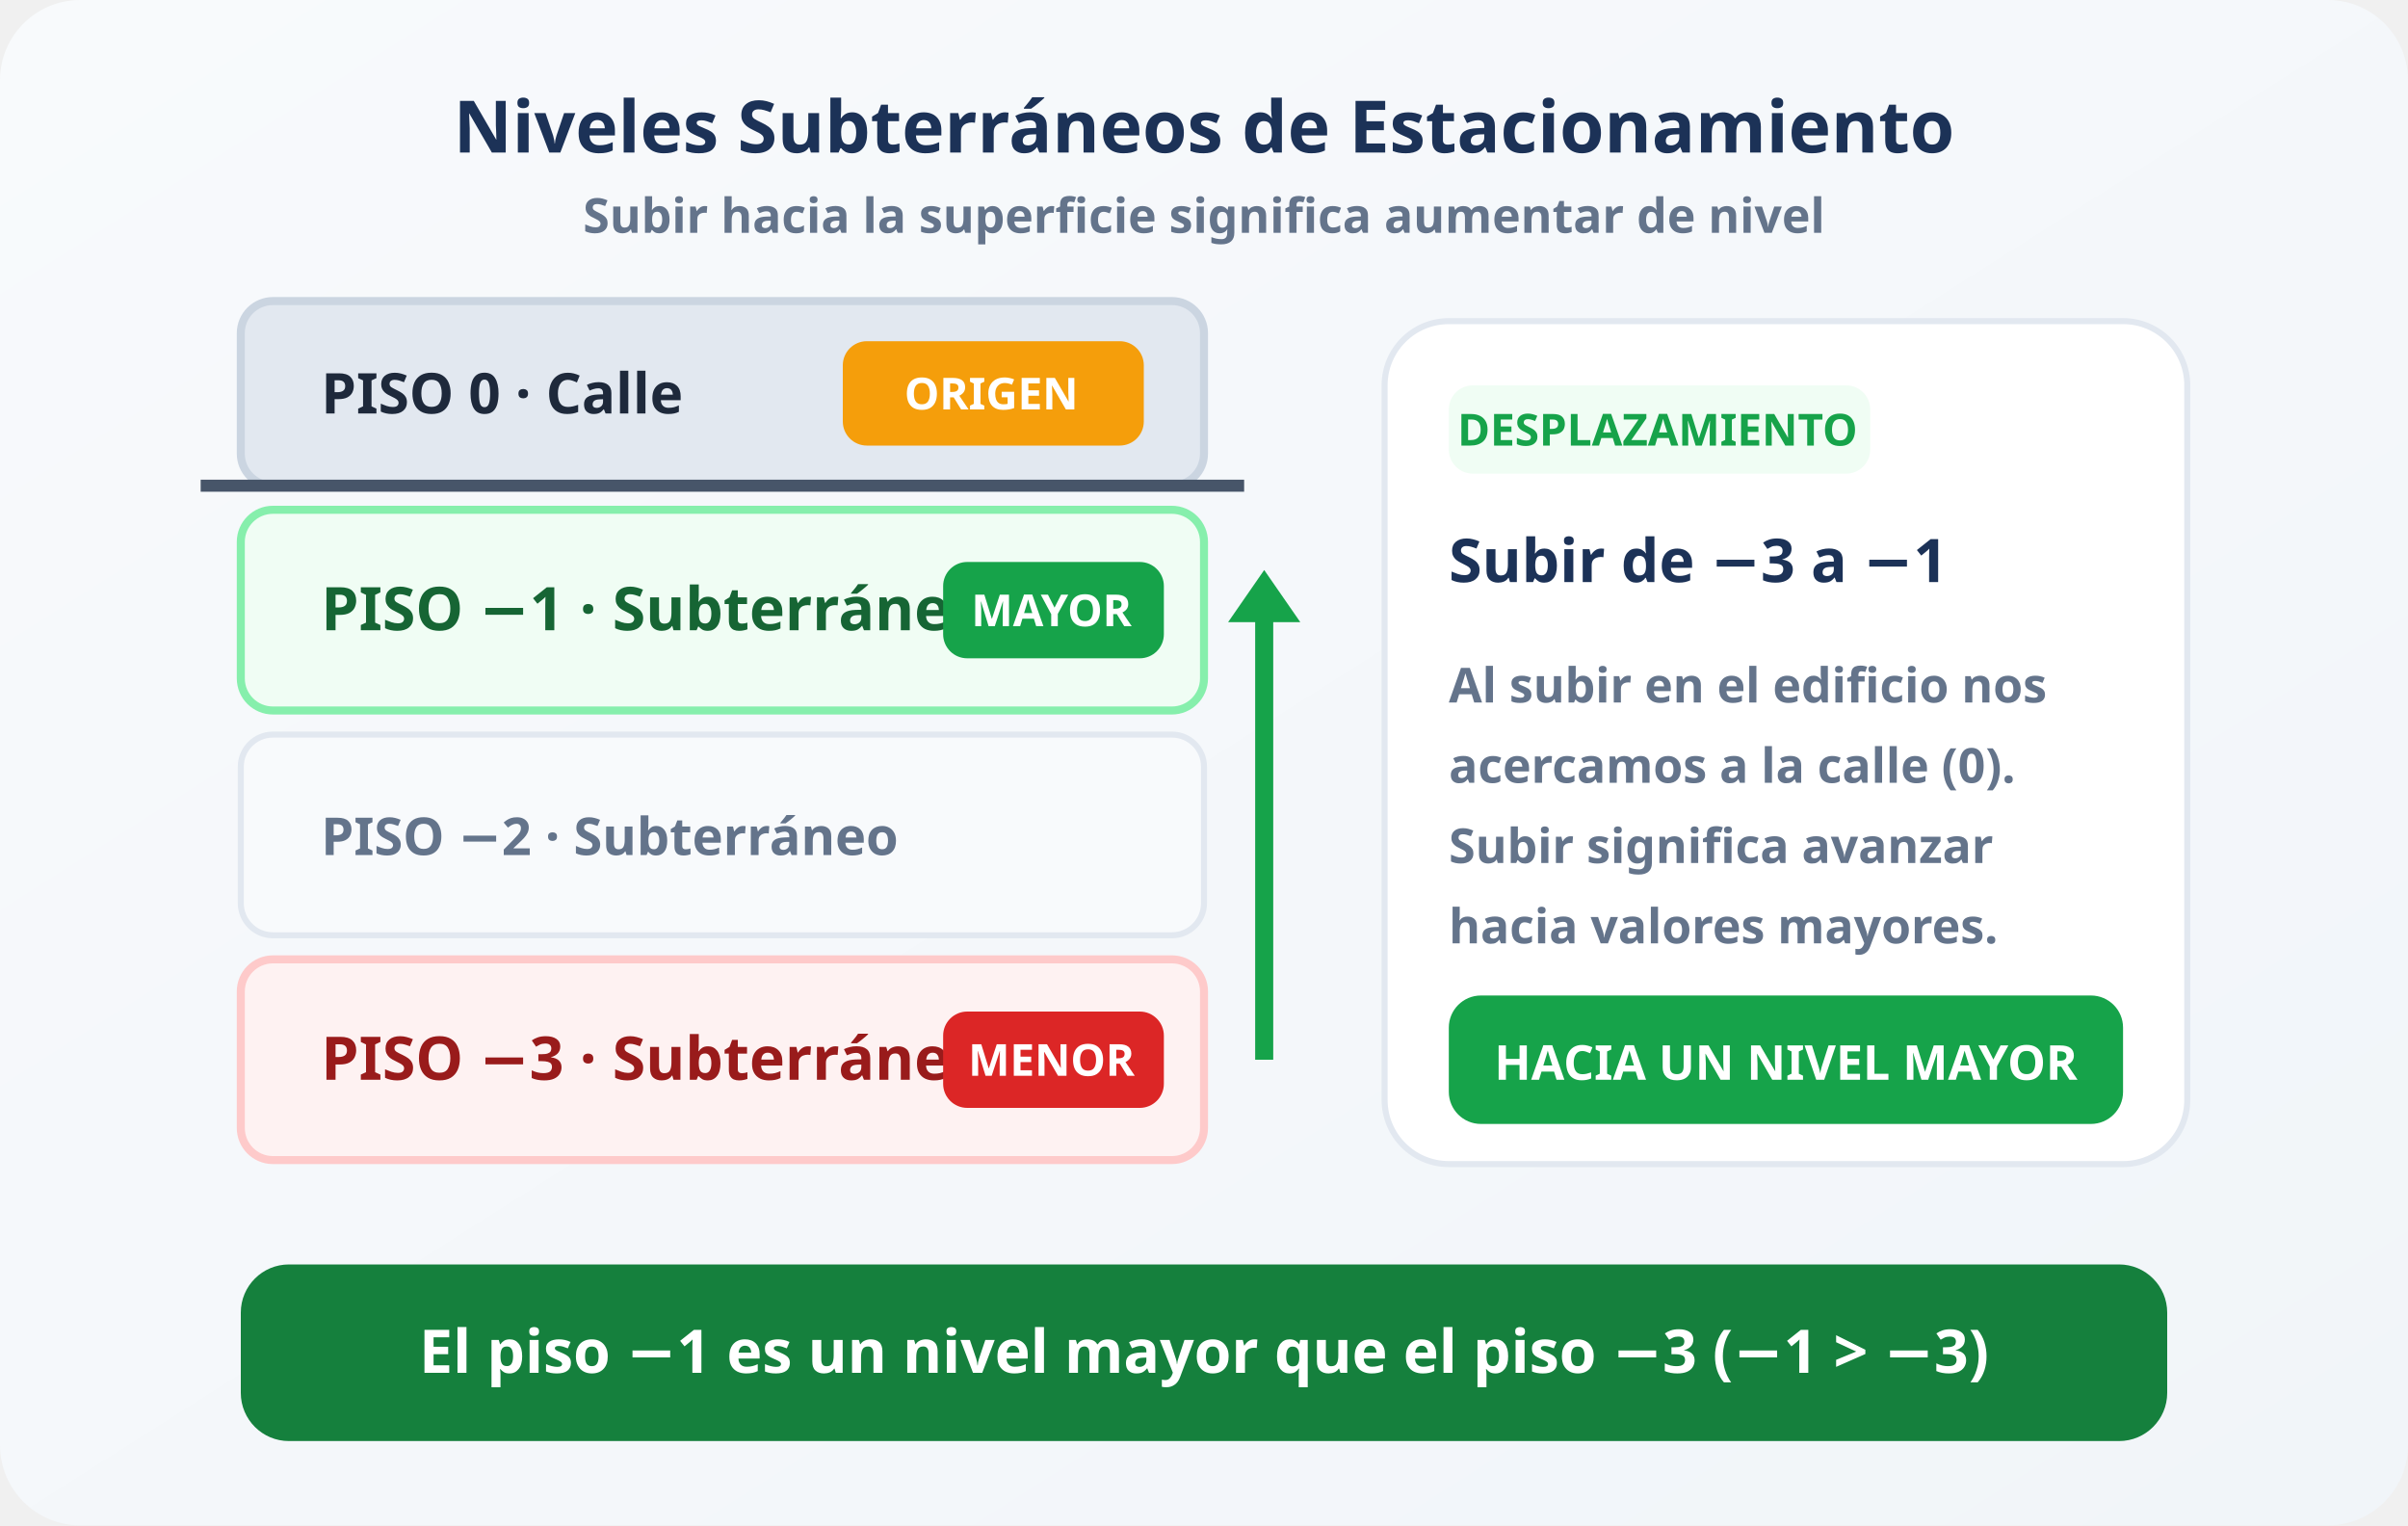
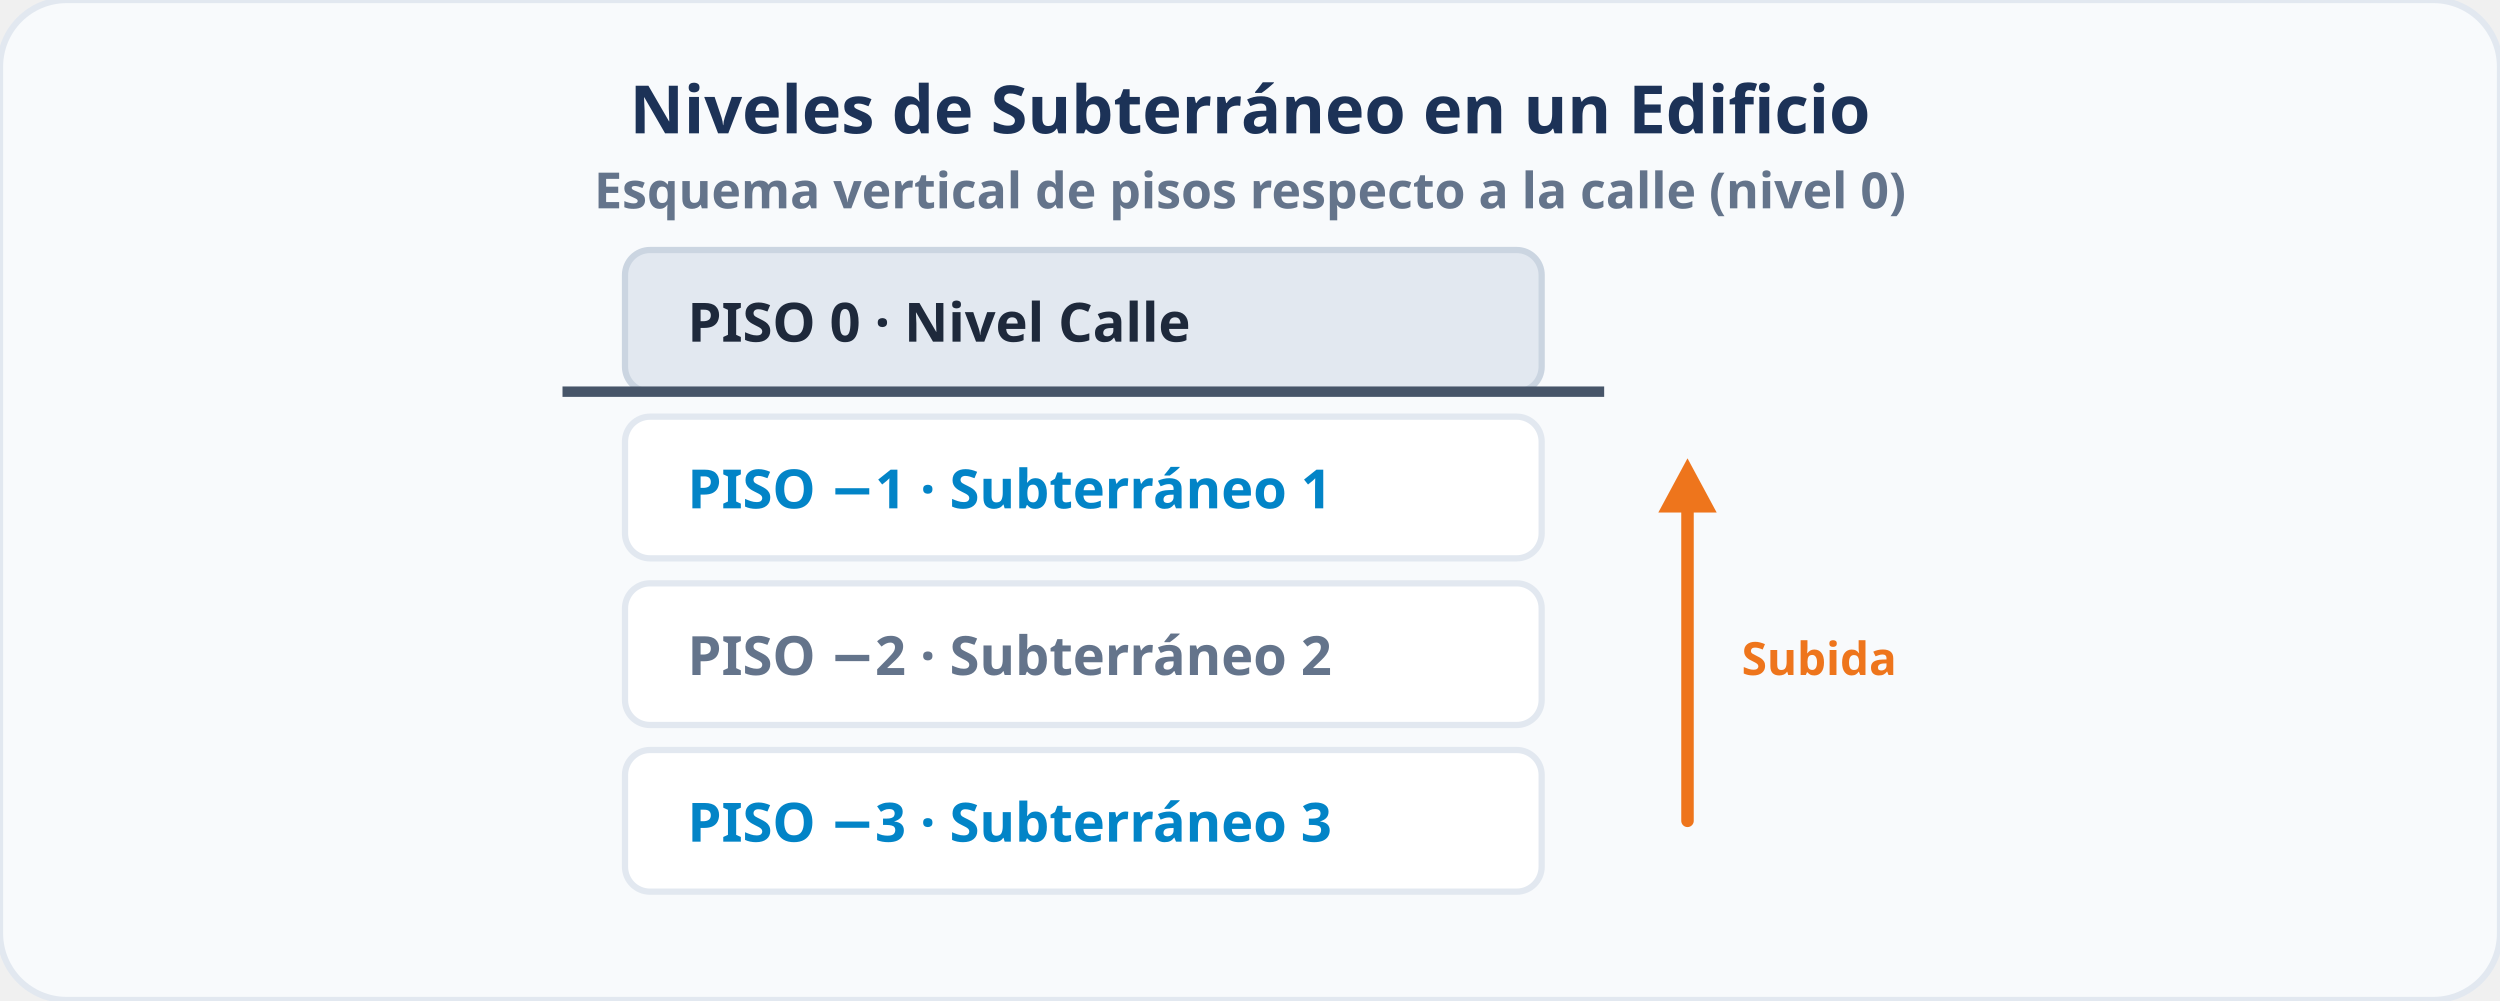
- <svg xmlns="http://www.w3.org/2000/svg" viewBox="0 0 600 380" width="100%" height="100%">
-   <defs>
-     <linearGradient id="bgGrad10" x1="0" y1="0" x2="1" y2="1">
-       <stop offset="0%" stop-color="#F8FAFC" />
-       <stop offset="100%" stop-color="#F1F5F9" />
-     </linearGradient>
-     <linearGradient id="groundGrad" x1="0" y1="0" x2="0" y2="1">
-       <stop offset="0%" stop-color="#334155" />
-       <stop offset="100%" stop-color="#1E293B" />
-     </linearGradient>
-   </defs>
-   <rect x="0" y="0" width="600" height="380" rx="20" fill="url(#bgGrad10)" />
-   <text x="300" y="38" font-family="Nunito, sans-serif" font-size="18" font-weight="900" fill="#1C3257" text-anchor="middle">Niveles Subterráneos de Estacionamiento</text>
-   <text x="300" y="58" font-family="Nunito, sans-serif" font-size="12" font-weight="700" fill="#64748B" text-anchor="middle">Subir hacia la superficie significa aumentar de nivel</text>
-   <g transform="translate(60, 75)">
-     <rect x="0" y="0" width="240" height="46" rx="8" fill="#E2E8F0" stroke="#CBD5E1" stroke-width="2" />
-     <text x="20" y="28" font-family="Nunito, sans-serif" font-size="14" font-weight="900" fill="#1E293B">PISO 0 · Calle</text>
-     <rect x="150" y="10" width="75" height="26" rx="6" fill="#F59E0B" />
-     <text x="187" y="27" font-family="Nunito, sans-serif" font-size="11" font-weight="900" fill="#FFFFFF" text-anchor="middle">ORIGEN</text>
-     <line x1="-10" y1="46" x2="250" y2="46" stroke="#475569" stroke-width="3" />
-     <rect x="0" y="52" width="240" height="50" rx="8" fill="#F0FDF4" stroke="#86EFAC" stroke-width="2" />
-     <text x="20" y="82" font-family="Nunito, sans-serif" font-size="15" font-weight="900" fill="#166534">PISO −1 · Subterráneo</text>
-     <rect x="175" y="65" width="55" height="24" rx="6" fill="#16A34A" />
-     <text x="202" y="81" font-family="Nunito, sans-serif" font-size="11" font-weight="900" fill="#FFFFFF" text-anchor="middle">MAYOR</text>
-     <rect x="0" y="108" width="240" height="50" rx="8" fill="#F8FAFC" stroke="#E2E8F0" stroke-width="1.5" />
-     <text x="20" y="138" font-family="Nunito, sans-serif" font-size="13" font-weight="700" fill="#64748B">PISO −2 · Subterráneo</text>
-     <rect x="0" y="164" width="240" height="50" rx="8" fill="#FEF2F2" stroke="#FECACA" stroke-width="2" />
-     <text x="20" y="194" font-family="Nunito, sans-serif" font-size="15" font-weight="900" fill="#991B1B">PISO −3 · Subterráneo</text>
-     <rect x="175" y="177" width="55" height="24" rx="6" fill="#DC2626" />
-     <text x="202" y="193" font-family="Nunito, sans-serif" font-size="11" font-weight="900" fill="#FFFFFF" text-anchor="middle">MENOR</text>
-     <path d="M255,189 L255,77" fill="none" stroke="#16A34A" stroke-width="4.5" />
-     <polygon points="255,67 246,80 264,80" fill="#16A34A" />
+ <svg xmlns="http://www.w3.org/2000/svg" viewBox="0 0 600 240" width="100%" height="100%">
+   <rect x="0" y="0" width="600" height="240" rx="16" fill="#F8FAFC" stroke="#E2E8F0" stroke-width="1.5" />
+   <text x="300" y="32" font-family="Nunito, sans-serif" font-size="16" font-weight="800" fill="#1C3257" text-anchor="middle">Niveles de Subterráneo en un Edificio</text>
+   <text x="300" y="50" font-family="Nunito, sans-serif" font-size="12" font-weight="600" fill="#64748B" text-anchor="middle">Esquema vertical de pisos respecto a la calle (nivel 0)</text>
+   <g transform="translate(150, 60)">
+     <rect x="0" y="0" width="220" height="34" rx="6" fill="#E2E8F0" stroke="#CBD5E1" stroke-width="1.5" />
+     <text x="15" y="22" font-family="Nunito, sans-serif" font-size="13" font-weight="800" fill="#1E293B">PISO 0 · Nivel Calle</text>
+     <line x1="-15" y1="34" x2="235" y2="34" stroke="#475569" stroke-width="2.5" />
+     <rect x="0" y="40" width="220" height="34" rx="6" fill="#FFFFFF" stroke="#E2E8F0" stroke-width="1.5" />
+     <text x="15" y="62" font-family="Nunito, sans-serif" font-size="13" font-weight="800" fill="#0284C7">PISO −1 · Subterráneo 1</text>
+     <rect x="0" y="80" width="220" height="34" rx="6" fill="#FFFFFF" stroke="#E2E8F0" stroke-width="1.5" />
+     <text x="15" y="102" font-family="Nunito, sans-serif" font-size="13" font-weight="700" fill="#64748B">PISO −2 · Subterráneo 2</text>
+     <rect x="0" y="120" width="220" height="34" rx="6" fill="#FFFFFF" stroke="#E2E8F0" stroke-width="1.5" />
+     <text x="15" y="142" font-family="Nunito, sans-serif" font-size="13" font-weight="800" fill="#0284C7">PISO −3 · Subterráneo 3</text>
+     <line x1="255" y1="137" x2="255" y2="60" stroke="#EE751C" stroke-width="3" stroke-linecap="round" />
+     <polygon points="255,50 248,63 262,63" fill="#EE751C" />
+     <text x="268" y="102" font-family="Nunito, sans-serif" font-size="11" font-weight="800" fill="#EE751C">Subida</text>
  </g>
-   <g transform="translate(345, 80)">
-     <rect x="0" y="0" width="200" height="210" rx="16" fill="#FFFFFF" stroke="#E2E8F0" stroke-width="1.5" />
-     <rect x="16" y="16" width="105" height="22" rx="6" fill="#F0FDF4" />
-     <text x="68" y="31" font-family="Nunito, sans-serif" font-size="11" font-weight="900" fill="#16A34A" text-anchor="middle">DESPLAZAMIENTO</text>
-     <text x="16" y="65" font-family="Nunito, sans-serif" font-size="15" font-weight="900" fill="#1C3257">Subir de −3 a −1</text>
-     <text x="16" y="95" font-family="Nunito, sans-serif" font-size="12" font-weight="600" fill="#64748B">Al subir en el edificio nos</text>
-     <text x="16" y="115" font-family="Nunito, sans-serif" font-size="12" font-weight="600" fill="#64748B">acercamos a la calle (0).</text>
-     <text x="16" y="135" font-family="Nunito, sans-serif" font-size="12" font-weight="600" fill="#64748B">Subir significa avanzar</text>
-     <text x="16" y="155" font-family="Nunito, sans-serif" font-size="12" font-weight="600" fill="#64748B">hacia valores mayores.</text>
-     <rect x="16" y="168" width="168" height="32" rx="8" fill="#16A34A" />
-     <text x="100" y="189" font-family="Nunito, sans-serif" font-size="12" font-weight="900" fill="#FFFFFF" text-anchor="middle">HACIA UN NIVEL MAYOR</text>
-   </g>
-   <rect x="60" y="315" width="480" height="44" rx="12" fill="#15803D" />
-   <text x="300" y="342" font-family="Nunito, sans-serif" font-size="15" font-weight="900" fill="#FFFFFF" text-anchor="middle">El piso −1 es un nivel mayor que el piso −3 (−1 &gt; −3)</text>
</svg>
